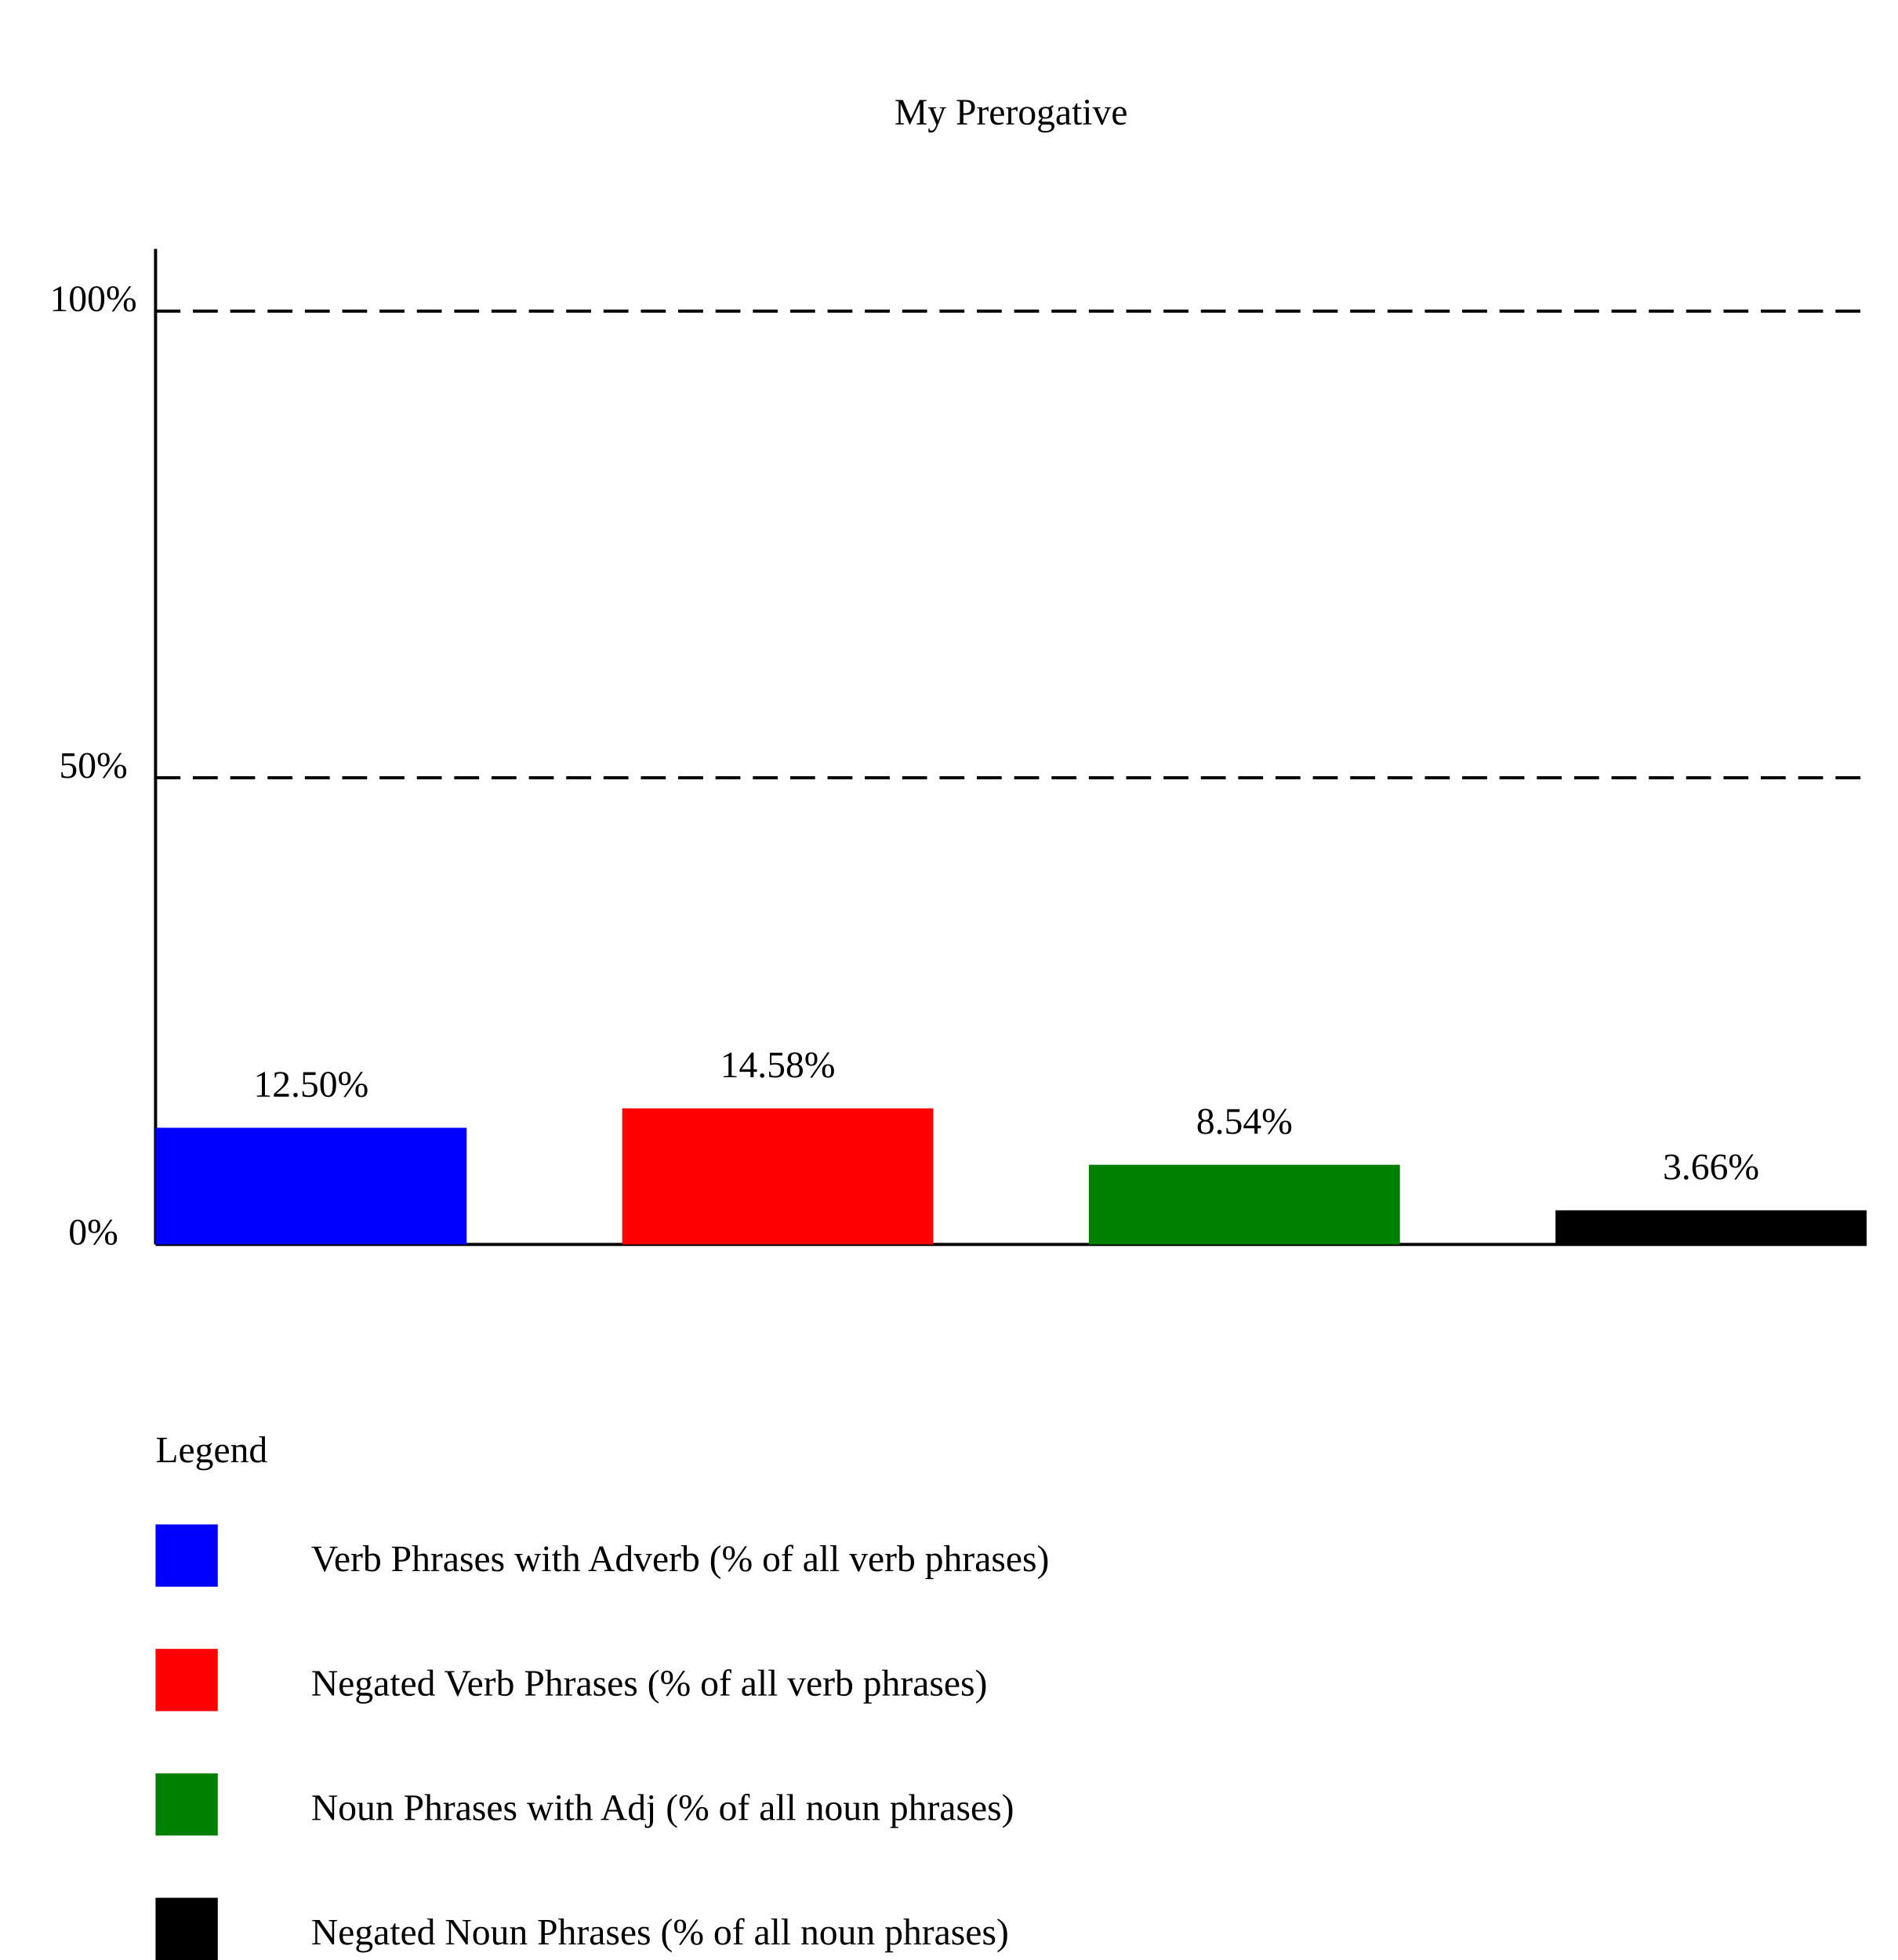
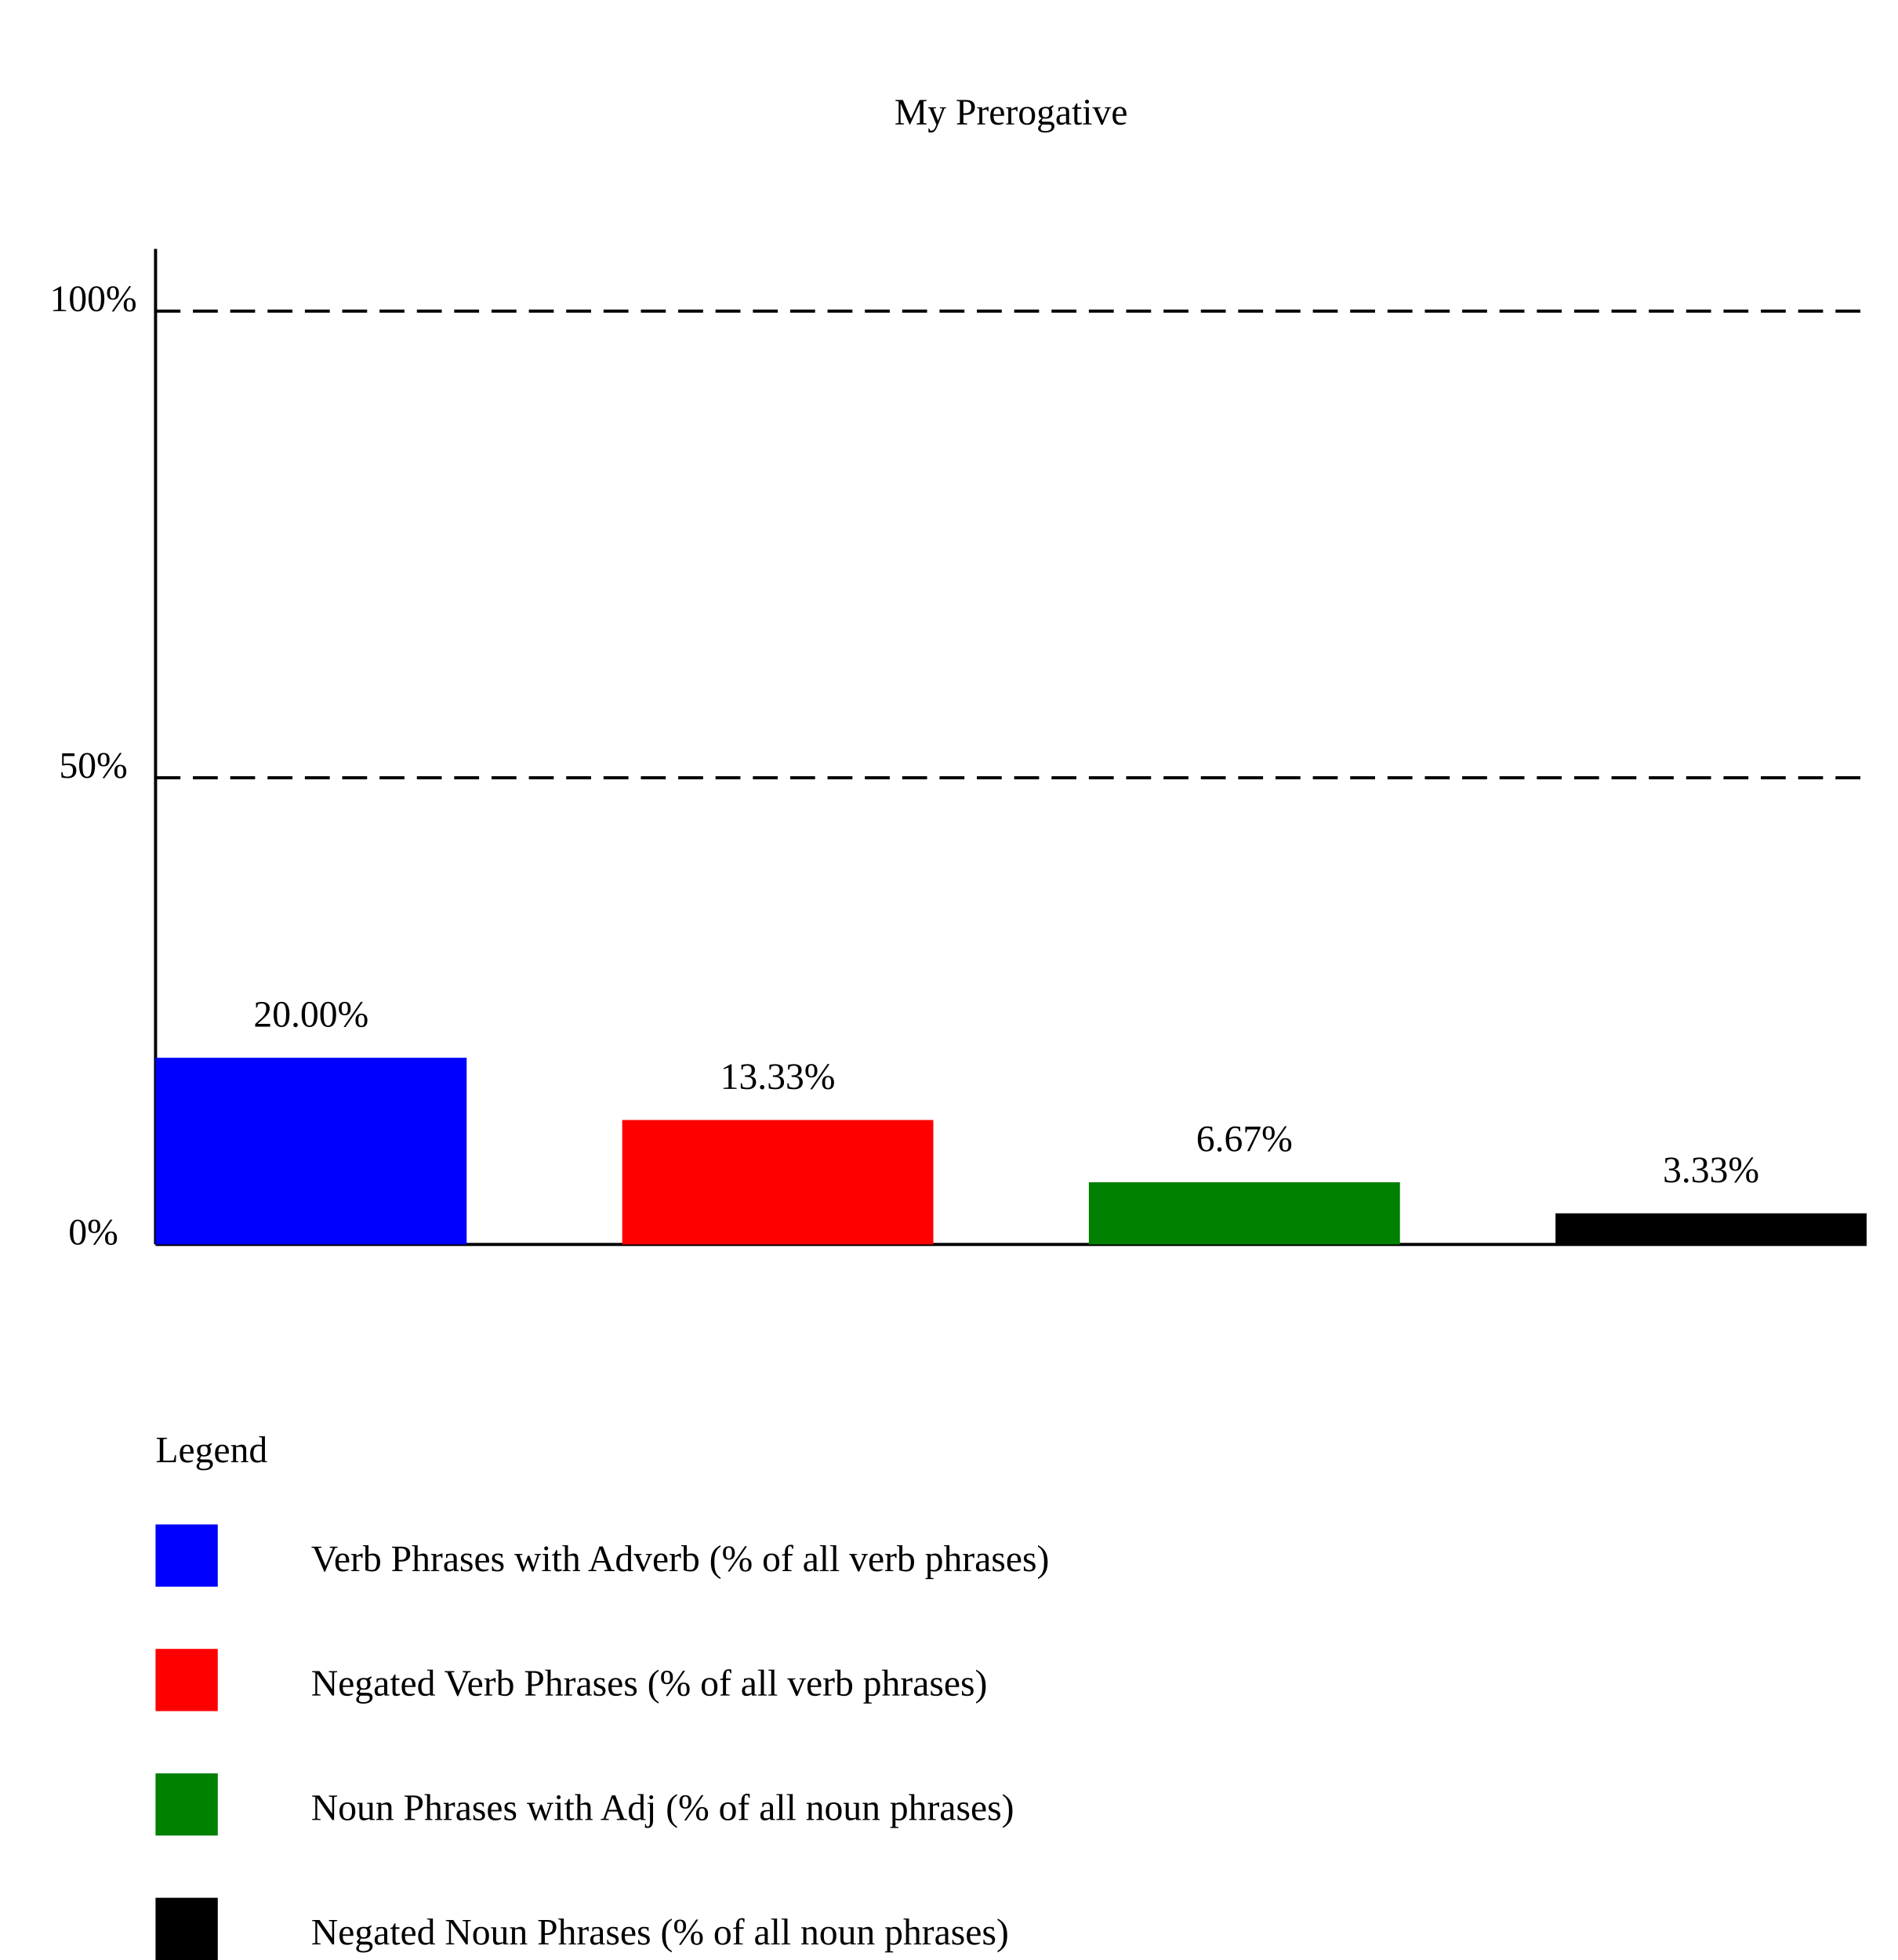
<svg xmlns="http://www.w3.org/2000/svg" width="100%" height="100%" viewBox="0 0 610 630" preserveAspectRatio="xMidYMid">
  <text x="325" y="40" text-anchor="middle">My Prerogative</text>
  <line x1="50" y1="400" x2="600" y2="400" style="stroke:rgb(0,0,0);stroke-width:1" />
  <line x1="50" y1="400" x2="50" y2="80" style="stroke:rgb(0,0,0);stroke-width:1" />
  <text x="30" y="400" text-anchor="middle">0%</text>
  <text x="30" y="250" text-anchor="middle">50%</text>
  <text x="30" y="100" text-anchor="middle">100%</text>
  <line x1="50" y1="250" x2="600" y2="250" style="stroke:rgb(0,0,0);stroke-width:1" stroke-dasharray="8 4" />
  <line x1="50" y1="100" x2="600" y2="100" style="stroke:rgb(0,0,0);stroke-width:1" stroke-dasharray="8 4" />
-   <rect x="50" y="362.5" width="100" height="37.5" style="fill:blue" />
-   <rect x="200" y="356.25" width="100" height="43.75" style="fill:red" />
-   <rect x="350" y="374.39" width="100" height="25.61" style="fill:green" />
-   <rect x="500" y="389.024" width="100" height="10.976" style="fill:black" />
-   <text x="100" y="352.5" text-anchor="middle">12.50%</text>
-   <text x="250" y="346.25" text-anchor="middle">14.58%</text>
-   <text x="400" y="364.39" text-anchor="middle">8.54%</text>
-   <text x="550" y="379.024" text-anchor="middle">3.66%</text>
+   <rect x="50" y="340" width="100" height="60" style="fill:blue" />
+   <rect x="200" y="360" width="100" height="40" style="fill:red" />
+   <rect x="350" y="380" width="100" height="20" style="fill:green" />
+   <rect x="500" y="390" width="100" height="10" style="fill:black" />
+   <text x="100" y="330" text-anchor="middle">20.00%</text>
+   <text x="250" y="350" text-anchor="middle">13.33%</text>
+   <text x="400" y="370" text-anchor="middle">6.67%</text>
+   <text x="550" y="380" text-anchor="middle">3.33%</text>
  <text x="50" y="470" text-anchor="left">Legend</text>
  <rect x="50" y="490" width="20" height="20" style="fill:blue" />
  <text x="100" y="505" text-anchor="left">Verb Phrases with Adverb (% of all verb phrases)</text>
  <rect x="50" y="530" width="20" height="20" style="fill:red" />
  <text x="100" y="545" text-anchor="left">Negated Verb Phrases (% of all verb phrases)</text>
  <rect x="50" y="570" width="20" height="20" style="fill:green" />
  <text x="100" y="585" text-anchor="left">Noun Phrases with Adj (% of all noun phrases)</text>
  <rect x="50" y="610" width="20" height="20" style="fill:black" />
  <text x="100" y="625" text-anchor="left">Negated Noun Phrases (% of all noun phrases)</text>
</svg>
